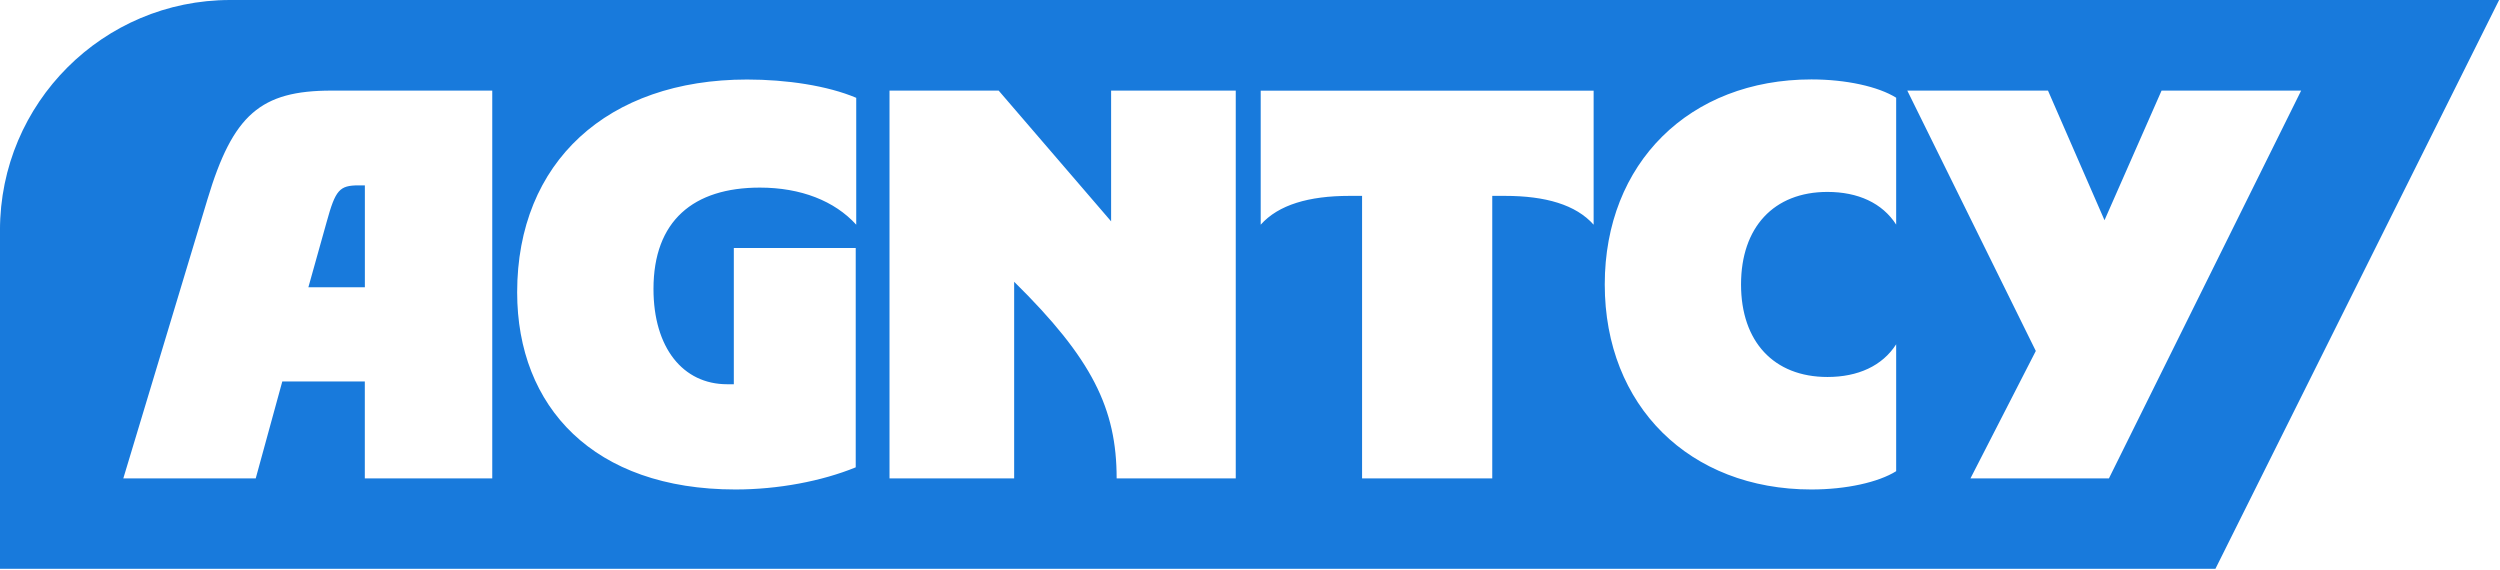
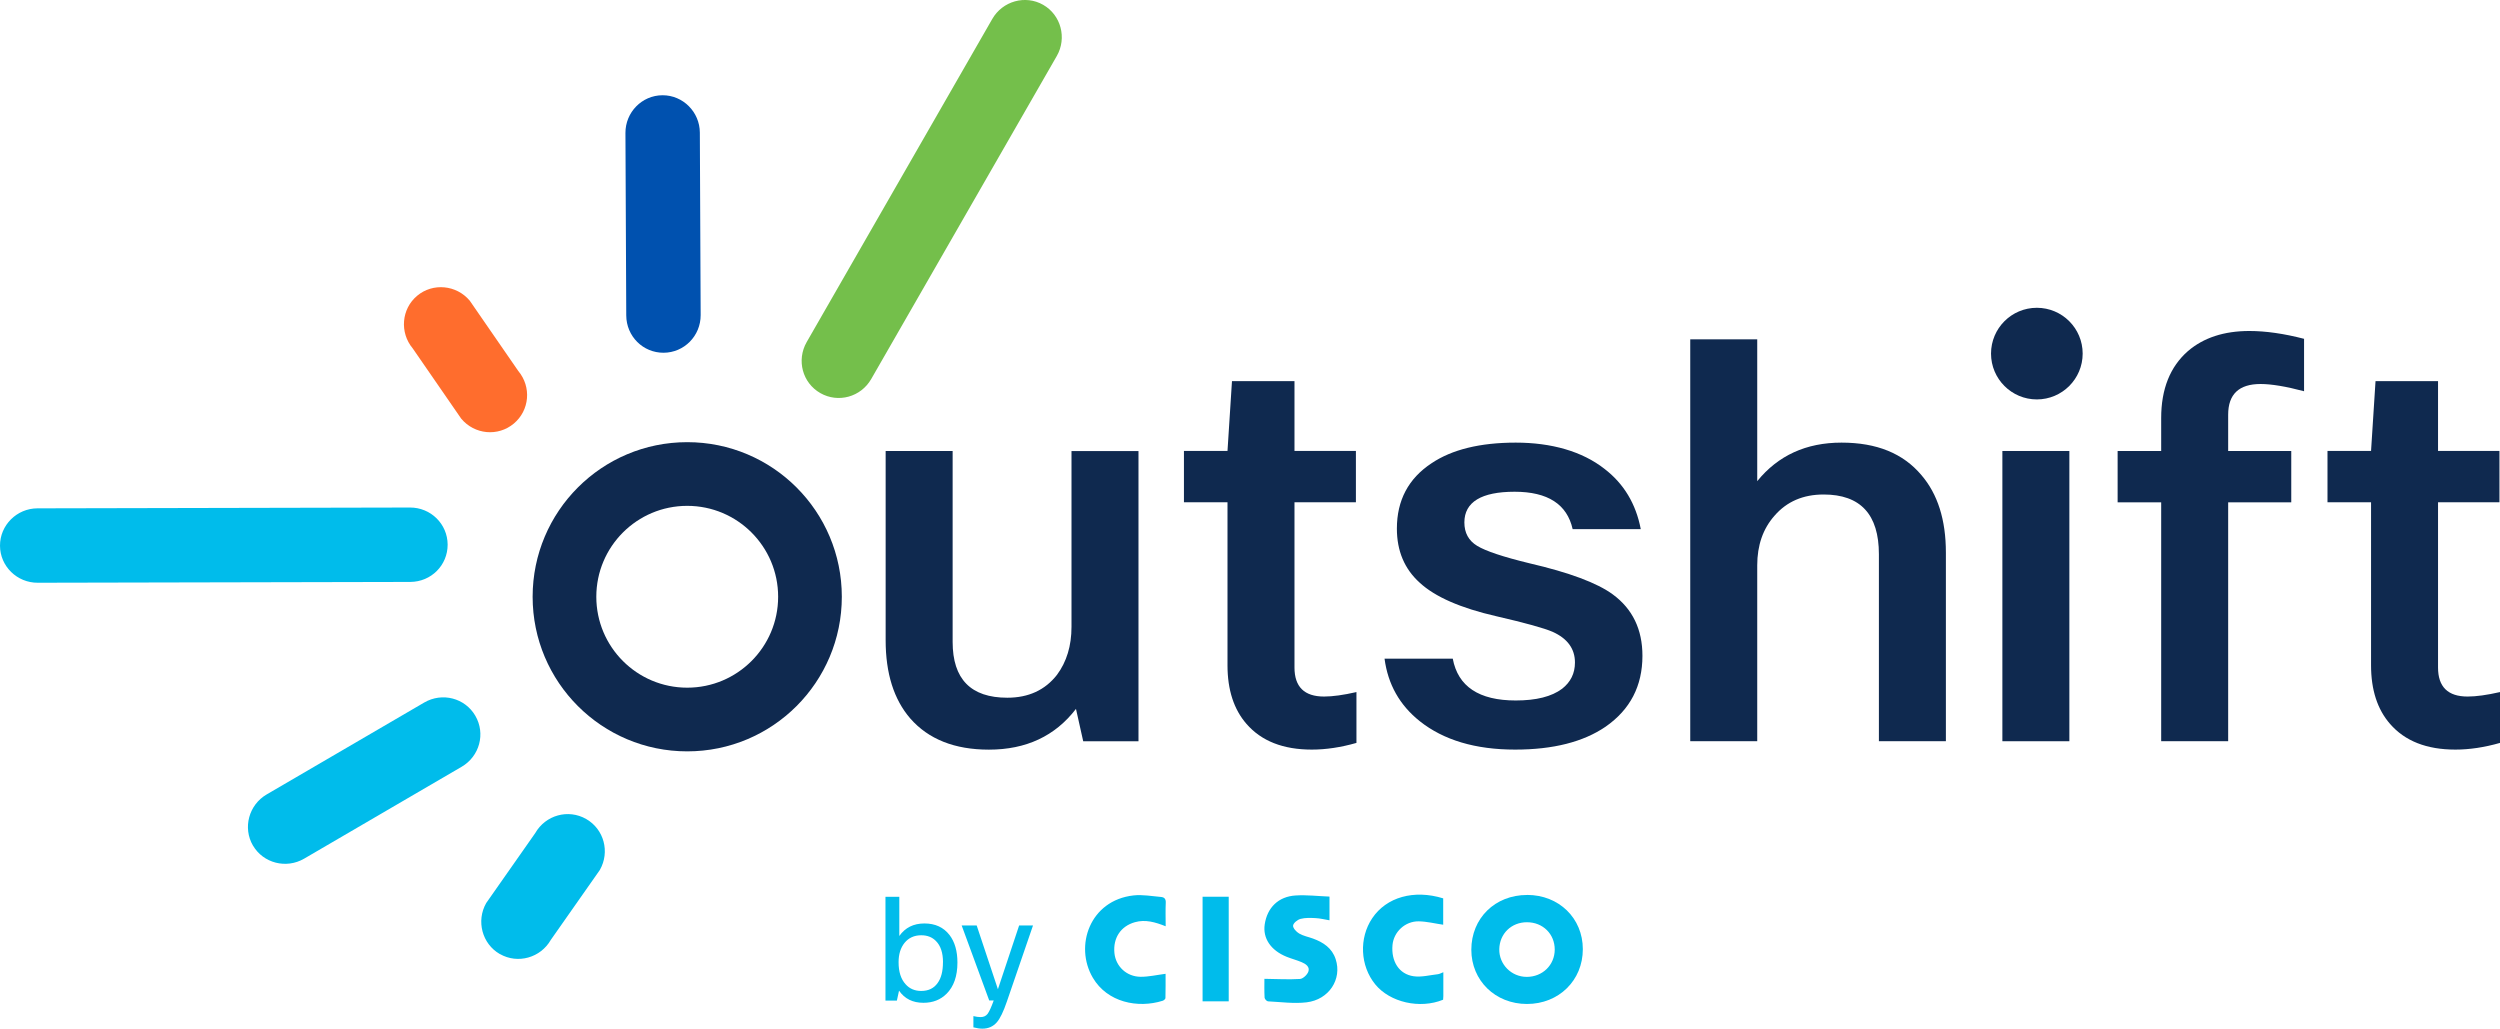
- <svg xmlns="http://www.w3.org/2000/svg" width="492" height="112" viewBox="0 0 492 112" fill="none">
-   <path d="M436.006 111.94H-0.004V45.31C-0.004 20.29 20.286 0 45.306 0H491.826L435.996 111.94H436.006ZM40.836 39.2L24.266 94.15H50.326L55.556 75.07H71.796V94.15H96.876V17.83H65.256C51.296 17.83 45.846 22.52 40.836 39.2ZM60.686 56.54L64.286 43.68C66.026 37.36 66.796 36.48 70.606 36.48H71.806V56.54H60.686ZM144.746 96.33C153.146 96.33 161.756 94.69 168.406 91.97V48.8H144.416V75.62H143.106C134.386 75.62 128.606 68.42 128.606 56.87C128.606 43.46 136.456 36.92 149.536 36.92C157.606 36.92 164.256 39.54 168.506 44.22V19.25C162.836 16.85 154.766 15.65 147.026 15.65C119.556 15.65 101.776 31.89 101.776 57.52C101.776 80.09 116.826 96.33 144.736 96.33H144.746ZM175.056 94.15H199.586V55.45C214.956 70.6 219.756 80.42 219.756 94.15H243.196V17.83H218.666V43.56L196.536 17.83H175.056V94.15ZM268.056 94.15H293.676V38.55H296.186C304.146 38.55 310.146 40.29 313.626 44.22V17.84H248.106V44.22C251.596 40.3 257.596 38.55 265.546 38.55H268.056V94.15ZM315.816 55.99C315.816 79.87 332.496 96.33 356.486 96.33C363.356 96.33 369.676 94.91 373.166 92.73V67.76C370.436 72.01 365.646 74.19 359.646 74.19C349.066 74.19 342.636 67.21 342.636 55.98C342.636 44.75 349.066 37.77 359.646 37.77C365.646 37.77 370.436 39.95 373.166 44.2V19.23C369.676 17.05 363.356 15.63 356.486 15.63C332.496 15.63 315.816 32.09 315.816 55.97V55.99ZM387.776 94.15H415.036L452.866 17.83H425.396L414.166 43.34L403.046 17.83H375.356L400.646 69.07L387.786 94.15H387.776Z" fill="#187ADC" />
+ <svg xmlns="http://www.w3.org/2000/svg" id="Outshift" viewBox="0 0 552.73 227.44">
+   <defs>
+     <style>
+       .cls-1 {
+         fill: none;
+       }
+ 
+       .cls-2 {
+         clip-path: url(#clippath);
+       }
+ 
+       .cls-3 {
+         fill: #0051af;
+       }
+ 
+       .cls-4 {
+         fill: #00bceb;
+       }
+ 
+       .cls-5 {
+         fill: #ff6d2d;
+       }
+ 
+       .cls-6 {
+         fill: #0f294f;
+       }
+ 
+       .cls-7 {
+         fill: #74bf4b;
+       }
+ 
+       .cls-8 {
+         clip-path: url(#clippath-1);
+       }
+     </style>
+     <clipPath id="clippath">
+       <rect class="cls-1" x="0" y="0" width="552.73" height="227.44" />
+     </clipPath>
+     <clipPath id="clippath-1">
+       <rect class="cls-1" x="0" y="0" width="552.73" height="227.44" />
+     </clipPath>
+   </defs>
+   <g id="Logo_Full_Color" data-name="Logo Full Color">
+     <g>
+       <path class="cls-4" d="m208.49,212.74c0-2.08-.52-3.65-1.56-4.69-.83-.85-1.91-1.27-3.25-1.27-1.55,0-2.78.56-3.7,1.69-.87,1.08-1.31,2.51-1.31,4.27,0,2.13.52,3.75,1.56,4.88.87.98,2.02,1.47,3.44,1.47,1.59,0,2.81-.58,3.63-1.75.79-1.08,1.18-2.61,1.18-4.59h0Zm-10.2,8.48h-2.52v-22.95h3.06v8.67c1.3-1.85,3.15-2.77,5.55-2.77s4.23.85,5.55,2.55c1.17,1.53,1.75,3.56,1.75,6.09,0,3-.8,5.29-2.39,6.89-1.34,1.34-3.05,2.01-5.13,2.01-2.36,0-4.15-.89-5.39-2.68l-.48,2.2h0Z" />
+       <path class="cls-4" d="m228.38,204.64l-5.77,16.8c-.76,2.23-1.5,3.75-2.2,4.56-.83.96-1.9,1.43-3.22,1.43-.55,0-1.21-.1-1.98-.29v-2.49c.59.15,1.13.22,1.59.22.66,0,1.17-.23,1.53-.69.36-.46.82-1.45,1.37-2.98h-.99l-6.09-16.58h3.32l4.69,14.09,4.69-14.09h3.06Z" />
+       <path class="cls-4" d="m265.88,198.26v23.13h5.78v-23.13h-5.78Zm-8.16,6.53c0-1.87-.06-3.56.02-5.23.04-.85-.36-1.19-1.05-1.25-2.02-.17-4.08-.56-6.07-.34-9.69,1.08-13.12,11.2-9.01,18.19,3.2,5.46,9.97,6.83,15.45,5.1.25-.08.6-.38.61-.59.05-1.88.03-3.76.03-5.37-1.95.25-3.72.67-5.5.66-3.12-.01-5.52-2.31-5.81-5.24-.33-3.35,1.4-5.95,4.53-6.83,2.31-.65,4.47-.02,6.8.9h0Zm61.36-6.17c-6.47-2-12.55-.28-15.69,4.39-2.96,4.4-2.68,10.53.67,14.63,3.25,3.98,9.86,5.49,15,3.39.02-.25.05-.52.05-.79,0-1.73,0-3.45,0-5.29-.47.17-.83.4-1.21.44-1.79.2-3.63.7-5.36.45-3.24-.46-4.99-3.31-4.67-6.9.26-2.89,2.78-5.29,5.81-5.24,1.8.03,3.59.49,5.4.75v-5.83h0Zm-39.53,17.79c0,1.17-.04,2.66.04,4.16.02.3.47.8.75.82,2.84.14,5.73.55,8.52.22,4.98-.59,7.89-5.12,6.45-9.53-.8-2.47-2.73-3.74-5.04-4.58-1.02-.37-2.12-.57-3.04-1.11-.62-.36-1.4-1.21-1.34-1.75.06-.57.98-1.3,1.64-1.48,1.06-.28,2.24-.23,3.36-.17,1.01.05,2.01.31,3.05.48v-5.24c-2.52-.1-5.01-.4-7.47-.25-3.83.23-6.29,2.68-6.85,6.38-.46,3.08,1.33,5.76,4.85,7.18,1.09.44,2.24.73,3.32,1.19.91.38,1.87,1.04,1.47,2.11-.26.69-1.18,1.56-1.85,1.6-2.54.16-5.1,0-7.87-.03h0Z" />
+       <g class="cls-2">
+         <path class="cls-4" d="m337.55,215.98c-3.4,0-6.14-2.77-6.07-6.14.07-3.41,2.68-5.95,6.12-5.94,3.53,0,6.15,2.61,6.14,6.06-.02,3.41-2.7,6.02-6.18,6.02h0Zm.08-18.11c-7.1,0-12.33,5.15-12.33,12.11,0,6.82,5.3,11.99,12.3,11.99,7.04,0,12.36-5.22,12.35-12.12,0-6.85-5.29-11.99-12.32-11.99h0Z" />
+         <path class="cls-4" d="m0,120.66c.02,4.55,3.78,8.2,8.34,8.18l82.37-.18c4.62-.02,8.28-3.7,8.26-8.26-.02-4.53-3.72-8.21-8.34-8.19l-82.37.18C3.71,112.41-.02,116.12,0,120.66H0Z" />
+       </g>
+       <path class="cls-4" d="m55.92,186.93c2.29,3.93,7.37,5.21,11.31,2.92l34.83-20.32c3.99-2.33,5.32-7.35,3.03-11.28-2.28-3.92-7.32-5.25-11.31-2.92l-34.83,20.32c-3.94,2.3-5.31,7.37-3.03,11.29h0Z" />
+       <g class="cls-8">
+         <path class="cls-4" d="m110.53,210.93c3.95,2.26,8.99.83,11.25-3.13l10.83-15.44c2.29-4.01.93-9.03-3.02-11.29-3.94-2.25-8.97-.88-11.26,3.13l-10.83,15.45c-2.26,3.96-.91,9.04,3.02,11.29h0Z" />
+         <path class="cls-7" d="m230.64,1.07c-3.95-2.26-8.99-.83-11.26,3.13l-41.03,71.43c-2.29,4.01-.93,9.03,3.02,11.28,3.94,2.25,8.97.88,11.26-3.13L233.66,12.36c2.26-3.96.91-9.04-3.02-11.29h0Z" />
+       </g>
+       <path class="cls-5" d="m92.23,65.39c-3.49,2.92-3.9,8.14-.98,11.64l10.72,15.53c2.96,3.54,8.14,4.01,11.63,1.09,3.48-2.91,3.95-8.1.98-11.64l-10.72-15.53c-2.93-3.5-8.16-4-11.63-1.09h0Z" />
+       <path class="cls-3" d="m146.46,21.06c-4.55.02-8.2,3.78-8.18,8.34l.18,40.33c.02,4.62,3.7,8.28,8.26,8.26,4.53-.02,8.21-3.72,8.19-8.34l-.18-40.33c-.02-4.56-3.73-8.28-8.26-8.26h0Z" />
+       <path class="cls-6" d="m195.81,99.71h14.81v42.21c0,8.23,4.03,12.34,12.09,12.34,4.69,0,8.35-1.69,10.98-5.06,2.14-2.88,3.21-6.42,3.21-10.61v-38.87h14.81v64.17h-12.22l-1.6-7.16c-4.61,6.01-11.03,9.01-19.25,9.01-7.57,0-13.37-2.3-17.4-6.91-3.62-4.2-5.43-9.95-5.43-17.28v-41.84h0Z" />
+       <path class="cls-6" d="m299.9,153.02v11.23c-3.46.99-6.75,1.48-9.87,1.48-6.34,0-11.15-1.89-14.44-5.68-2.8-3.21-4.2-7.53-4.2-12.96v-36.04h-9.63v-11.35h9.63l.99-15.43h13.82v15.43h13.58v11.35h-13.58v36.53c0,4.28,2.18,6.42,6.54,6.42,1.89,0,4.28-.33,7.16-.99h0Z" />
+       <path class="cls-6" d="m321.19,145.61c1.15,6.17,5.8,9.26,13.94,9.26,4.52,0,7.94-.86,10.24-2.59,1.89-1.48,2.84-3.41,2.84-5.8,0-3.04-1.65-5.31-4.94-6.79-1.89-.82-6.05-1.97-12.46-3.45-7.9-1.81-13.53-4.28-16.91-7.4-3.38-3.04-5.06-7.03-5.06-11.97,0-6.25,2.55-11.07,7.65-14.44,4.52-3.04,10.74-4.57,18.63-4.57s14.69,1.93,19.62,5.8c4.28,3.29,6.95,7.73,8.02,13.33h-15.06c-1.23-5.51-5.51-8.27-12.83-8.27s-11.11,2.26-11.11,6.79c0,2.3.94,4.03,2.84,5.18,1.89,1.15,5.72,2.43,11.48,3.83,8.89,2.06,15.05,4.36,18.51,6.91,4.36,3.21,6.54,7.73,6.54,13.57,0,6.66-2.71,11.89-8.15,15.67-4.94,3.37-11.6,5.06-19.99,5.06-8.8,0-15.84-2.1-21.1-6.29-4.44-3.54-7.03-8.14-7.78-13.82h15.06Z" />
+       <path class="cls-6" d="m388.51,163.88h-14.81v-88.85h14.81v31.35c4.61-5.68,10.82-8.52,18.63-8.52s13.62,2.39,17.65,7.16c3.62,4.2,5.43,9.92,5.43,17.15v41.71h-14.81v-41.34c0-8.8-4.07-13.21-12.22-13.21-4.53,0-8.15,1.56-10.86,4.69-2.55,2.88-3.82,6.54-3.82,10.98v38.87h0Z" />
+       <polygon class="cls-6" points="457.52 163.88 442.71 163.88 442.71 99.71 457.52 99.71 457.52 163.88 457.52 163.88" />
+       <path class="cls-6" d="m509.41,74.9v11.6c-4.03-1.07-7.24-1.6-9.62-1.6-4.77,0-7.16,2.26-7.16,6.79v8.02h13.95v11.35h-13.95v52.82h-14.81v-52.82h-9.63v-11.35h9.63v-7.28c0-6.42,1.97-11.35,5.92-14.81,3.46-2.96,7.98-4.44,13.58-4.44,3.62,0,7.65.58,12.09,1.73h0Z" />
+       <path class="cls-6" d="m552.73,153.02v11.23c-3.45.99-6.75,1.48-9.87,1.48-6.34,0-11.15-1.89-14.44-5.68-2.8-3.21-4.2-7.53-4.2-12.96v-36.04h-9.63v-11.35h9.63l.99-15.43h13.82v15.43h13.58v11.35h-13.58v36.53c0,4.28,2.18,6.42,6.54,6.42,1.89,0,4.28-.33,7.16-.99h0Z" />
+       <path class="cls-6" d="m460.46,78.18c0,5.59-4.54,10.13-10.13,10.13s-10.13-4.54-10.13-10.13,4.53-10.13,10.13-10.13,10.13,4.54,10.13,10.13h0Z" />
+       <path class="cls-6" d="m151.94,152.04c-11.1,0-20.1-9-20.1-20.1s9-20.1,20.1-20.1,20.1,9,20.1,20.1-9,20.1-20.1,20.1h0Zm0-54.28c-18.88,0-34.18,15.3-34.18,34.18s15.3,34.18,34.18,34.18,34.18-15.3,34.18-34.18-15.3-34.18-34.18-34.18h0Z" />
+     </g>
+   </g>
</svg>
